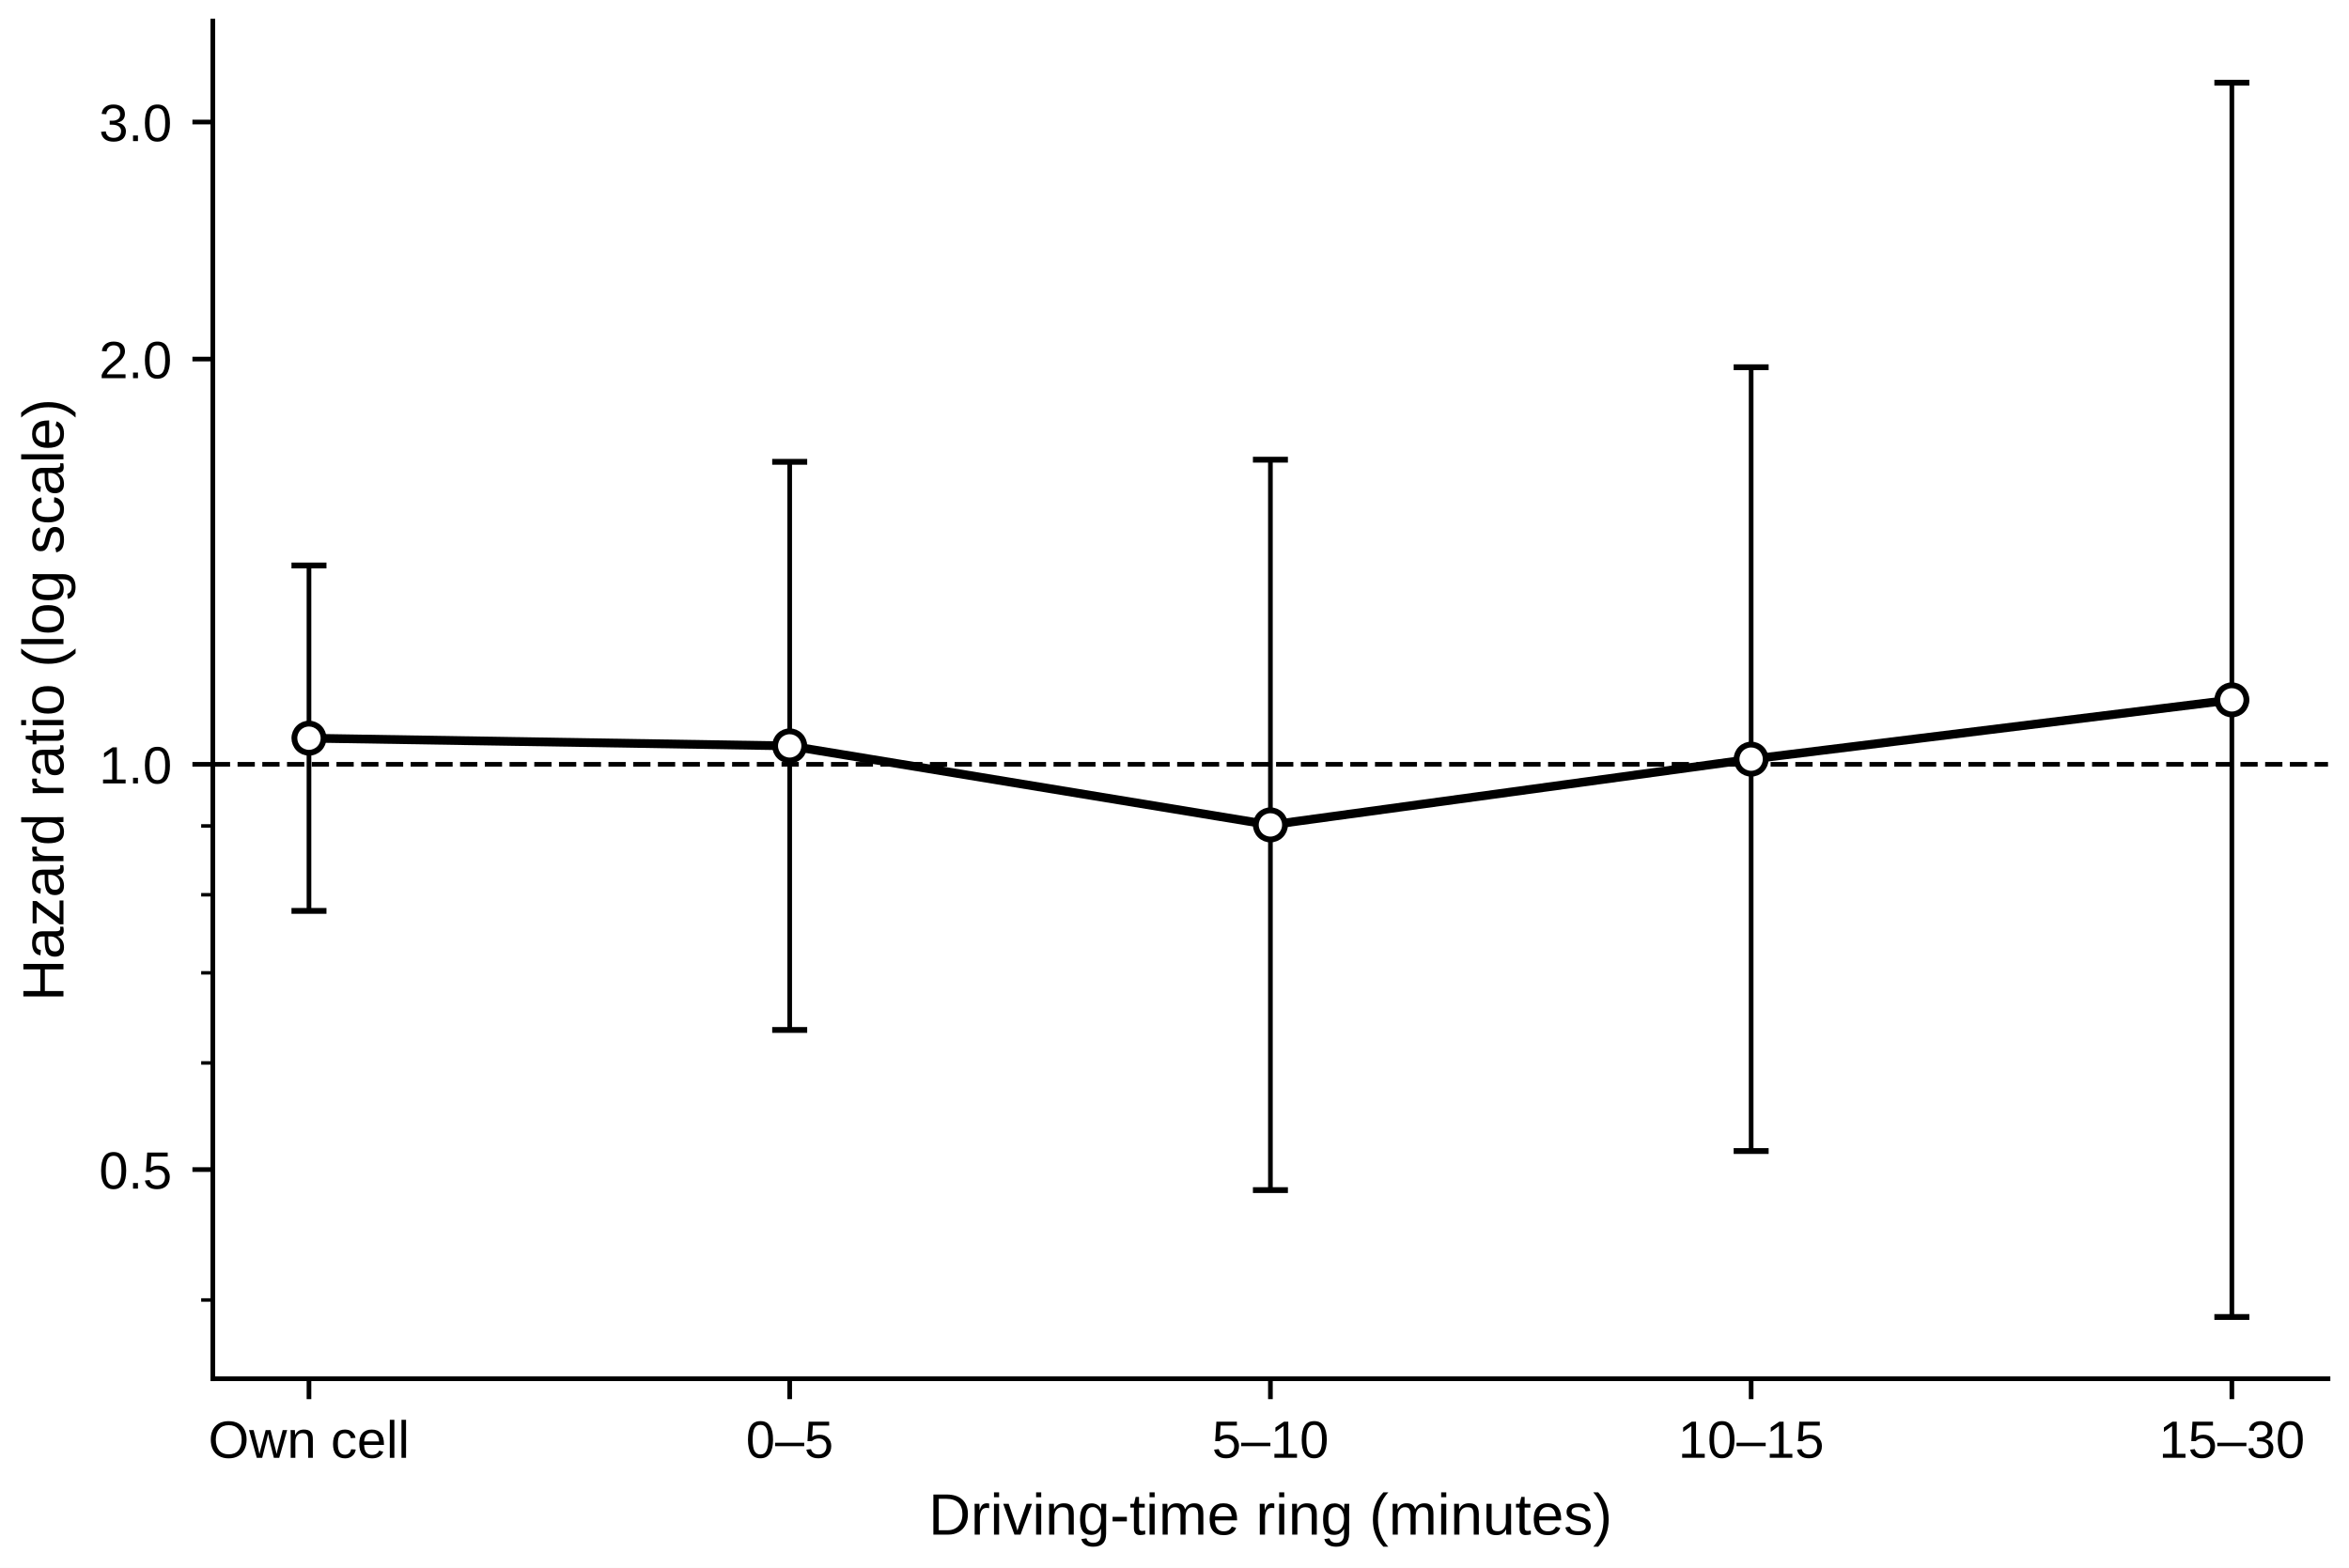
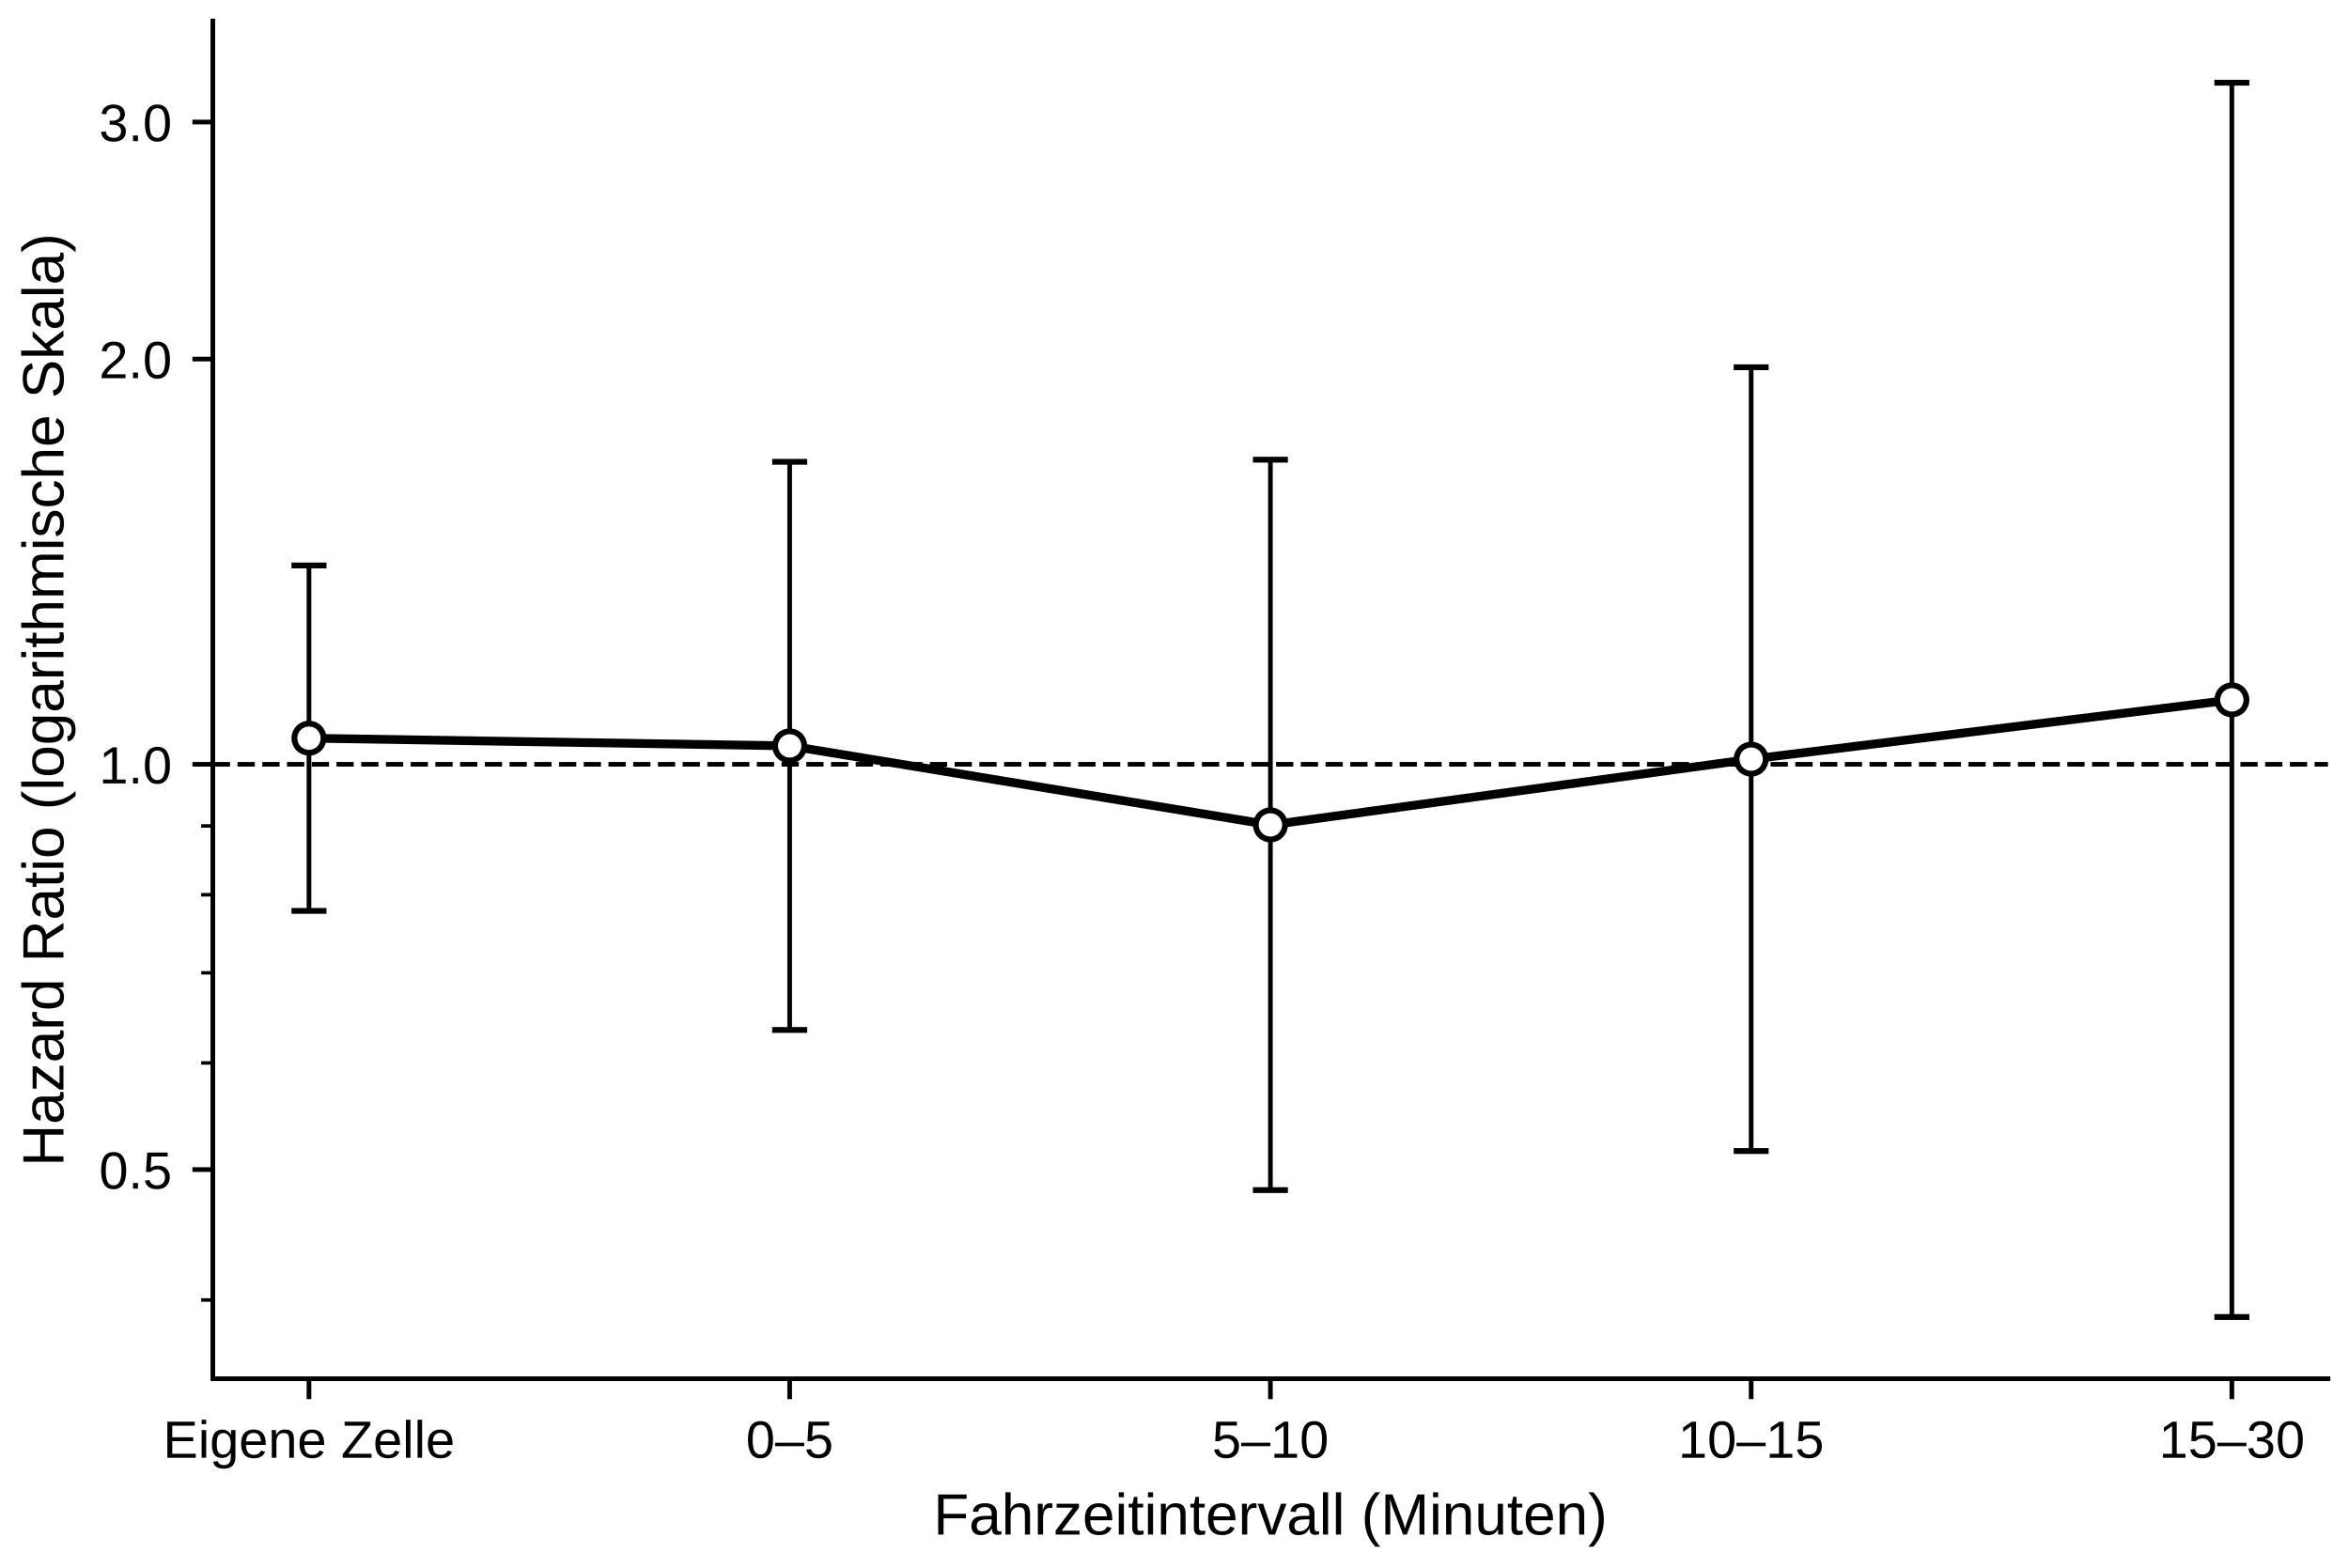
- <svg xmlns="http://www.w3.org/2000/svg" xmlns:xlink="http://www.w3.org/1999/xlink" width="402.795pt" height="268.884pt" viewBox="0 0 402.795 268.884" version="1.1">
+ <svg xmlns="http://www.w3.org/2000/svg" xmlns:xlink="http://www.w3.org/1999/xlink" width="402.795pt" height="268.879pt" viewBox="0 0 402.795 268.879" version="1.1">
  <defs>
    <style type="text/css">*{stroke-linejoin: round; stroke-linecap: butt}</style>
  </defs>
  <g id="figure_1">
    <g id="patch_1">
-       <path d="M 0 268.884  L 402.795 268.884  L 402.795 0  L 0 0  z " style="fill: #ffffff" />
+       <path d="M 0 268.879  L 402.795 268.879  L 402.795 0  L 0 0  z " style="fill: #ffffff" />
    </g>
    <g id="axes_1">
      <g id="patch_2">
        <path d="M 36.495 236.448  L 399.195 236.448  L 399.195 3.6  L 36.495 3.6  z " style="fill: #ffffff" />
      </g>
      <g id="matplotlib.axis_1">
        <g id="xtick_1">
          <g id="line2d_1">
            <defs>
-               <path id="m429c6b8634" d="M 0 0  L 0 3.5  " style="stroke: #000000; stroke-width: 0.8" />
+               <path id="mbf79a22e4b" d="M 0 0  L 0 3.5  " style="stroke: #000000; stroke-width: 0.8" />
            </defs>
            <g>
-               <use xlink:href="#m429c6b8634" x="52.981" y="236.448" style="stroke: #000000; stroke-width: 0.8" />
+               <use xlink:href="#mbf79a22e4b" x="52.981" y="236.448" style="stroke: #000000; stroke-width: 0.8" />
            </g>
          </g>
          <g id="text_1">
-             <text style="font-size: 9px; font-family: 'Arial', 'Helvetica', 'DejaVu Sans', sans-serif; text-anchor: middle" x="52.981" y="250.005" transform="rotate(-0 52.98132 250.0053)">Own cell</text>
+             <text style="font-size: 9px; font-family: 'Arial', 'Helvetica', 'DejaVu Sans', sans-serif; text-anchor: middle" x="52.981" y="250" transform="rotate(-0 52.98132 250.0002)">Eigene Zelle</text>
          </g>
        </g>
        <g id="xtick_2">
          <g id="line2d_2">
            <g>
-               <use xlink:href="#m429c6b8634" x="135.413" y="236.448" style="stroke: #000000; stroke-width: 0.8" />
+               <use xlink:href="#mbf79a22e4b" x="135.413" y="236.448" style="stroke: #000000; stroke-width: 0.8" />
            </g>
          </g>
          <g id="text_2">
            <text style="font-size: 9px; font-family: 'Arial', 'Helvetica', 'DejaVu Sans', sans-serif; text-anchor: middle" x="135.413" y="250" transform="rotate(-0 135.4131 250.0002)">0–5</text>
          </g>
        </g>
        <g id="xtick_3">
          <g id="line2d_3">
            <g>
-               <use xlink:href="#m429c6b8634" x="217.845" y="236.448" style="stroke: #000000; stroke-width: 0.8" />
+               <use xlink:href="#mbf79a22e4b" x="217.845" y="236.448" style="stroke: #000000; stroke-width: 0.8" />
            </g>
          </g>
          <g id="text_3">
            <text style="font-size: 9px; font-family: 'Arial', 'Helvetica', 'DejaVu Sans', sans-serif; text-anchor: middle" x="217.845" y="250" transform="rotate(-0 217.845 250.0002)">5–10</text>
          </g>
        </g>
        <g id="xtick_4">
          <g id="line2d_4">
            <g>
-               <use xlink:href="#m429c6b8634" x="300.277" y="236.448" style="stroke: #000000; stroke-width: 0.8" />
+               <use xlink:href="#mbf79a22e4b" x="300.277" y="236.448" style="stroke: #000000; stroke-width: 0.8" />
            </g>
          </g>
          <g id="text_4">
            <text style="font-size: 9px; font-family: 'Arial', 'Helvetica', 'DejaVu Sans', sans-serif; text-anchor: middle" x="300.277" y="250" transform="rotate(-0 300.2768 250.0002)">10–15</text>
          </g>
        </g>
        <g id="xtick_5">
          <g id="line2d_5">
            <g>
-               <use xlink:href="#m429c6b8634" x="382.709" y="236.448" style="stroke: #000000; stroke-width: 0.8" />
+               <use xlink:href="#mbf79a22e4b" x="382.709" y="236.448" style="stroke: #000000; stroke-width: 0.8" />
            </g>
          </g>
          <g id="text_5">
            <text style="font-size: 9px; font-family: 'Arial', 'Helvetica', 'DejaVu Sans', sans-serif; text-anchor: middle" x="382.709" y="250" transform="rotate(-0 382.7086 250.0002)">15–30</text>
          </g>
        </g>
        <g id="text_6">
-           <text style="font-size: 10px; font-family: 'Arial', 'Helvetica', 'DejaVu Sans', sans-serif; text-anchor: middle" x="217.845" y="263.18" transform="rotate(-0 217.845 263.1797)">Driving-time ring (minutes)</text>
+           <text style="font-size: 10px; font-family: 'Arial', 'Helvetica', 'DejaVu Sans', sans-serif; text-anchor: middle" x="217.845" y="263.175" transform="rotate(-0 217.845 263.1747)">Fahrzeitintervall (Minuten)</text>
        </g>
      </g>
      <g id="matplotlib.axis_2">
        <g id="ytick_1">
          <g id="line2d_6">
            <defs>
-               <path id="m9fc4c2ace4" d="M 0 0  L -3.5 0  " style="stroke: #000000; stroke-width: 0.8" />
+               <path id="mdaaed7183e" d="M 0 0  L -3.5 0  " style="stroke: #000000; stroke-width: 0.8" />
            </defs>
            <g>
-               <use xlink:href="#m9fc4c2ace4" x="36.495" y="200.573" style="stroke: #000000; stroke-width: 0.8" />
+               <use xlink:href="#mdaaed7183e" x="36.495" y="200.573" style="stroke: #000000; stroke-width: 0.8" />
            </g>
          </g>
          <g id="text_7">
            <text style="font-size: 9px; font-family: 'Arial', 'Helvetica', 'DejaVu Sans', sans-serif; text-anchor: end" x="29.495" y="203.849" transform="rotate(-0 29.49496 203.8494)">0.5</text>
          </g>
        </g>
        <g id="ytick_2">
          <g id="line2d_7">
            <g>
-               <use xlink:href="#m9fc4c2ace4" x="36.495" y="131.077" style="stroke: #000000; stroke-width: 0.8" />
+               <use xlink:href="#mdaaed7183e" x="36.495" y="131.077" style="stroke: #000000; stroke-width: 0.8" />
            </g>
          </g>
          <g id="text_8">
            <text style="font-size: 9px; font-family: 'Arial', 'Helvetica', 'DejaVu Sans', sans-serif; text-anchor: end" x="29.495" y="134.353" transform="rotate(-0 29.49496 134.353)">1.0</text>
          </g>
        </g>
        <g id="ytick_3">
          <g id="line2d_8">
            <g>
-               <use xlink:href="#m9fc4c2ace4" x="36.495" y="61.581" style="stroke: #000000; stroke-width: 0.8" />
+               <use xlink:href="#mdaaed7183e" x="36.495" y="61.581" style="stroke: #000000; stroke-width: 0.8" />
            </g>
          </g>
          <g id="text_9">
            <text style="font-size: 9px; font-family: 'Arial', 'Helvetica', 'DejaVu Sans', sans-serif; text-anchor: end" x="29.495" y="64.857" transform="rotate(-0 29.49496 64.85664)">2.0</text>
          </g>
        </g>
        <g id="ytick_4">
          <g id="line2d_9">
            <g>
-               <use xlink:href="#m9fc4c2ace4" x="36.495" y="20.928" style="stroke: #000000; stroke-width: 0.8" />
+               <use xlink:href="#mdaaed7183e" x="36.495" y="20.928" style="stroke: #000000; stroke-width: 0.8" />
            </g>
          </g>
          <g id="text_10">
            <text style="font-size: 9px; font-family: 'Arial', 'Helvetica', 'DejaVu Sans', sans-serif; text-anchor: end" x="29.495" y="24.204" transform="rotate(-0 29.49496 24.20387)">3.0</text>
          </g>
        </g>
        <g id="ytick_5">
          <g id="line2d_10">
            <defs>
-               <path id="m4f019c643c" d="M 0 0  L -2 0  " style="stroke: #000000; stroke-width: 0.6" />
+               <path id="m589d5c7936" d="M 0 0  L -2 0  " style="stroke: #000000; stroke-width: 0.6" />
            </defs>
            <g>
-               <use xlink:href="#m4f019c643c" x="36.495" y="222.946" style="stroke: #000000; stroke-width: 0.6" />
+               <use xlink:href="#m589d5c7936" x="36.495" y="222.946" style="stroke: #000000; stroke-width: 0.6" />
            </g>
          </g>
        </g>
        <g id="ytick_6">
          <g id="line2d_11">
            <g>
-               <use xlink:href="#m4f019c643c" x="36.495" y="182.293" style="stroke: #000000; stroke-width: 0.6" />
+               <use xlink:href="#m589d5c7936" x="36.495" y="182.293" style="stroke: #000000; stroke-width: 0.6" />
            </g>
          </g>
        </g>
        <g id="ytick_7">
          <g id="line2d_12">
            <g>
-               <use xlink:href="#m4f019c643c" x="36.495" y="166.838" style="stroke: #000000; stroke-width: 0.6" />
+               <use xlink:href="#m589d5c7936" x="36.495" y="166.838" style="stroke: #000000; stroke-width: 0.6" />
            </g>
          </g>
        </g>
        <g id="ytick_8">
          <g id="line2d_13">
            <g>
-               <use xlink:href="#m4f019c643c" x="36.495" y="153.45" style="stroke: #000000; stroke-width: 0.6" />
+               <use xlink:href="#m589d5c7936" x="36.495" y="153.45" style="stroke: #000000; stroke-width: 0.6" />
            </g>
          </g>
        </g>
        <g id="ytick_9">
          <g id="line2d_14">
            <g>
-               <use xlink:href="#m4f019c643c" x="36.495" y="141.641" style="stroke: #000000; stroke-width: 0.6" />
+               <use xlink:href="#m589d5c7936" x="36.495" y="141.641" style="stroke: #000000; stroke-width: 0.6" />
            </g>
          </g>
        </g>
        <g id="text_11">
-           <text style="font-size: 10px; font-family: 'Arial', 'Helvetica', 'DejaVu Sans', sans-serif; text-anchor: middle" x="10.88" y="120.024" transform="rotate(-90 10.88027 120.024)">Hazard ratio (log scale)</text>
+           <text style="font-size: 10px; font-family: 'Arial', 'Helvetica', 'DejaVu Sans', sans-serif; text-anchor: middle" x="10.88" y="120.024" transform="rotate(-90 10.88027 120.024)">Hazard Ratio (logarithmische Skala)</text>
        </g>
      </g>
      <g id="LineCollection_1">
-         <path d="M 52.981 156.211  L 52.981 96.979  " clip-path="url(#p3029fd5798)" style="fill: none; stroke: #000000; stroke-width: 0.8" />
-         <path d="M 135.413 176.637  L 135.413 79.197  " clip-path="url(#p3029fd5798)" style="fill: none; stroke: #000000; stroke-width: 0.8" />
-         <path d="M 217.845 204.1  L 217.845 78.833  " clip-path="url(#p3029fd5798)" style="fill: none; stroke: #000000; stroke-width: 0.8" />
-         <path d="M 300.277 197.396  L 300.277 62.983  " clip-path="url(#p3029fd5798)" style="fill: none; stroke: #000000; stroke-width: 0.8" />
-         <path d="M 382.709 225.864  L 382.709 14.184  " clip-path="url(#p3029fd5798)" style="fill: none; stroke: #000000; stroke-width: 0.8" />
+         <path d="M 52.981 156.211  L 52.981 96.979  " clip-path="url(#p79b9c7c979)" style="fill: none; stroke: #000000; stroke-width: 0.8" />
+         <path d="M 135.413 176.637  L 135.413 79.197  " clip-path="url(#p79b9c7c979)" style="fill: none; stroke: #000000; stroke-width: 0.8" />
+         <path d="M 217.845 204.1  L 217.845 78.833  " clip-path="url(#p79b9c7c979)" style="fill: none; stroke: #000000; stroke-width: 0.8" />
+         <path d="M 300.277 197.396  L 300.277 62.983  " clip-path="url(#p79b9c7c979)" style="fill: none; stroke: #000000; stroke-width: 0.8" />
+         <path d="M 382.709 225.864  L 382.709 14.184  " clip-path="url(#p79b9c7c979)" style="fill: none; stroke: #000000; stroke-width: 0.8" />
      </g>
      <g id="line2d_15">
        <defs>
-           <path id="mbb727a02f6" d="M 3 0  L -3 -0  " style="stroke: #000000" />
+           <path id="me86a8106b7" d="M 3 0  L -3 -0  " style="stroke: #000000" />
        </defs>
-         <g clip-path="url(#p3029fd5798)">
-           <use xlink:href="#mbb727a02f6" x="52.981" y="156.211" style="stroke: #000000" />
-           <use xlink:href="#mbb727a02f6" x="135.413" y="176.637" style="stroke: #000000" />
-           <use xlink:href="#mbb727a02f6" x="217.845" y="204.1" style="stroke: #000000" />
-           <use xlink:href="#mbb727a02f6" x="300.277" y="197.396" style="stroke: #000000" />
-           <use xlink:href="#mbb727a02f6" x="382.709" y="225.864" style="stroke: #000000" />
+         <g clip-path="url(#p79b9c7c979)">
+           <use xlink:href="#me86a8106b7" x="52.981" y="156.211" style="stroke: #000000" />
+           <use xlink:href="#me86a8106b7" x="135.413" y="176.637" style="stroke: #000000" />
+           <use xlink:href="#me86a8106b7" x="217.845" y="204.1" style="stroke: #000000" />
+           <use xlink:href="#me86a8106b7" x="300.277" y="197.396" style="stroke: #000000" />
+           <use xlink:href="#me86a8106b7" x="382.709" y="225.864" style="stroke: #000000" />
        </g>
      </g>
      <g id="line2d_16">
-         <g clip-path="url(#p3029fd5798)">
-           <use xlink:href="#mbb727a02f6" x="52.981" y="96.979" style="stroke: #000000" />
-           <use xlink:href="#mbb727a02f6" x="135.413" y="79.197" style="stroke: #000000" />
-           <use xlink:href="#mbb727a02f6" x="217.845" y="78.833" style="stroke: #000000" />
-           <use xlink:href="#mbb727a02f6" x="300.277" y="62.983" style="stroke: #000000" />
-           <use xlink:href="#mbb727a02f6" x="382.709" y="14.184" style="stroke: #000000" />
+         <g clip-path="url(#p79b9c7c979)">
+           <use xlink:href="#me86a8106b7" x="52.981" y="96.979" style="stroke: #000000" />
+           <use xlink:href="#me86a8106b7" x="135.413" y="79.197" style="stroke: #000000" />
+           <use xlink:href="#me86a8106b7" x="217.845" y="78.833" style="stroke: #000000" />
+           <use xlink:href="#me86a8106b7" x="300.277" y="62.983" style="stroke: #000000" />
+           <use xlink:href="#me86a8106b7" x="382.709" y="14.184" style="stroke: #000000" />
        </g>
      </g>
      <g id="line2d_17">
-         <path d="M 36.495 131.077  L 399.195 131.077  " clip-path="url(#p3029fd5798)" style="fill: none; stroke-dasharray: 2.96,1.28; stroke-dashoffset: 0; stroke: #000000; stroke-width: 0.8" />
+         <path d="M 36.495 131.077  L 399.195 131.077  " clip-path="url(#p79b9c7c979)" style="fill: none; stroke-dasharray: 2.96,1.28; stroke-dashoffset: 0; stroke: #000000; stroke-width: 0.8" />
      </g>
      <g id="line2d_18">
-         <path d="M 52.981 126.595  L 135.413 127.917  L 217.845 141.467  L 300.277 130.189  L 382.709 120.024  " clip-path="url(#p3029fd5798)" style="fill: none; stroke: #000000; stroke-width: 1.5; stroke-linecap: square" />
+         <path d="M 52.981 126.595  L 135.413 127.917  L 217.845 141.467  L 300.277 130.189  L 382.709 120.024  " clip-path="url(#p79b9c7c979)" style="fill: none; stroke: #000000; stroke-width: 1.5; stroke-linecap: square" />
        <defs>
-           <path id="m5e5234b90c" d="M 0 2.5  C 0.663 2.5 1.299 2.237 1.768 1.768  C 2.237 1.299 2.5 0.663 2.5 0  C 2.5 -0.663 2.237 -1.299 1.768 -1.768  C 1.299 -2.237 0.663 -2.5 0 -2.5  C -0.663 -2.5 -1.299 -2.237 -1.768 -1.768  C -2.237 -1.299 -2.5 -0.663 -2.5 0  C -2.5 0.663 -2.237 1.299 -1.768 1.768  C -1.299 2.237 -0.663 2.5 0 2.5  z " style="stroke: #000000" />
+           <path id="mc3d5ea0f60" d="M 0 2.5  C 0.663 2.5 1.299 2.237 1.768 1.768  C 2.237 1.299 2.5 0.663 2.5 0  C 2.5 -0.663 2.237 -1.299 1.768 -1.768  C 1.299 -2.237 0.663 -2.5 0 -2.5  C -0.663 -2.5 -1.299 -2.237 -1.768 -1.768  C -2.237 -1.299 -2.5 -0.663 -2.5 0  C -2.5 0.663 -2.237 1.299 -1.768 1.768  C -1.299 2.237 -0.663 2.5 0 2.5  z " style="stroke: #000000" />
        </defs>
-         <g clip-path="url(#p3029fd5798)">
-           <use xlink:href="#m5e5234b90c" x="52.981" y="126.595" style="fill: #ffffff; stroke: #000000" />
-           <use xlink:href="#m5e5234b90c" x="135.413" y="127.917" style="fill: #ffffff; stroke: #000000" />
-           <use xlink:href="#m5e5234b90c" x="217.845" y="141.467" style="fill: #ffffff; stroke: #000000" />
-           <use xlink:href="#m5e5234b90c" x="300.277" y="130.189" style="fill: #ffffff; stroke: #000000" />
-           <use xlink:href="#m5e5234b90c" x="382.709" y="120.024" style="fill: #ffffff; stroke: #000000" />
+         <g clip-path="url(#p79b9c7c979)">
+           <use xlink:href="#mc3d5ea0f60" x="52.981" y="126.595" style="fill: #ffffff; stroke: #000000" />
+           <use xlink:href="#mc3d5ea0f60" x="135.413" y="127.917" style="fill: #ffffff; stroke: #000000" />
+           <use xlink:href="#mc3d5ea0f60" x="217.845" y="141.467" style="fill: #ffffff; stroke: #000000" />
+           <use xlink:href="#mc3d5ea0f60" x="300.277" y="130.189" style="fill: #ffffff; stroke: #000000" />
+           <use xlink:href="#mc3d5ea0f60" x="382.709" y="120.024" style="fill: #ffffff; stroke: #000000" />
        </g>
      </g>
      <g id="patch_3">
        <path d="M 36.495 236.448  L 36.495 3.6  " style="fill: none; stroke: #000000; stroke-width: 0.8; stroke-linejoin: miter; stroke-linecap: square" />
      </g>
      <g id="patch_4">
        <path d="M 36.495 236.448  L 399.195 236.448  " style="fill: none; stroke: #000000; stroke-width: 0.8; stroke-linejoin: miter; stroke-linecap: square" />
      </g>
    </g>
  </g>
  <defs>
-     <clipPath id="p3029fd5798">
+     <clipPath id="p79b9c7c979">
      <rect x="36.495" y="3.6" width="362.7" height="232.848" />
    </clipPath>
  </defs>
</svg>
